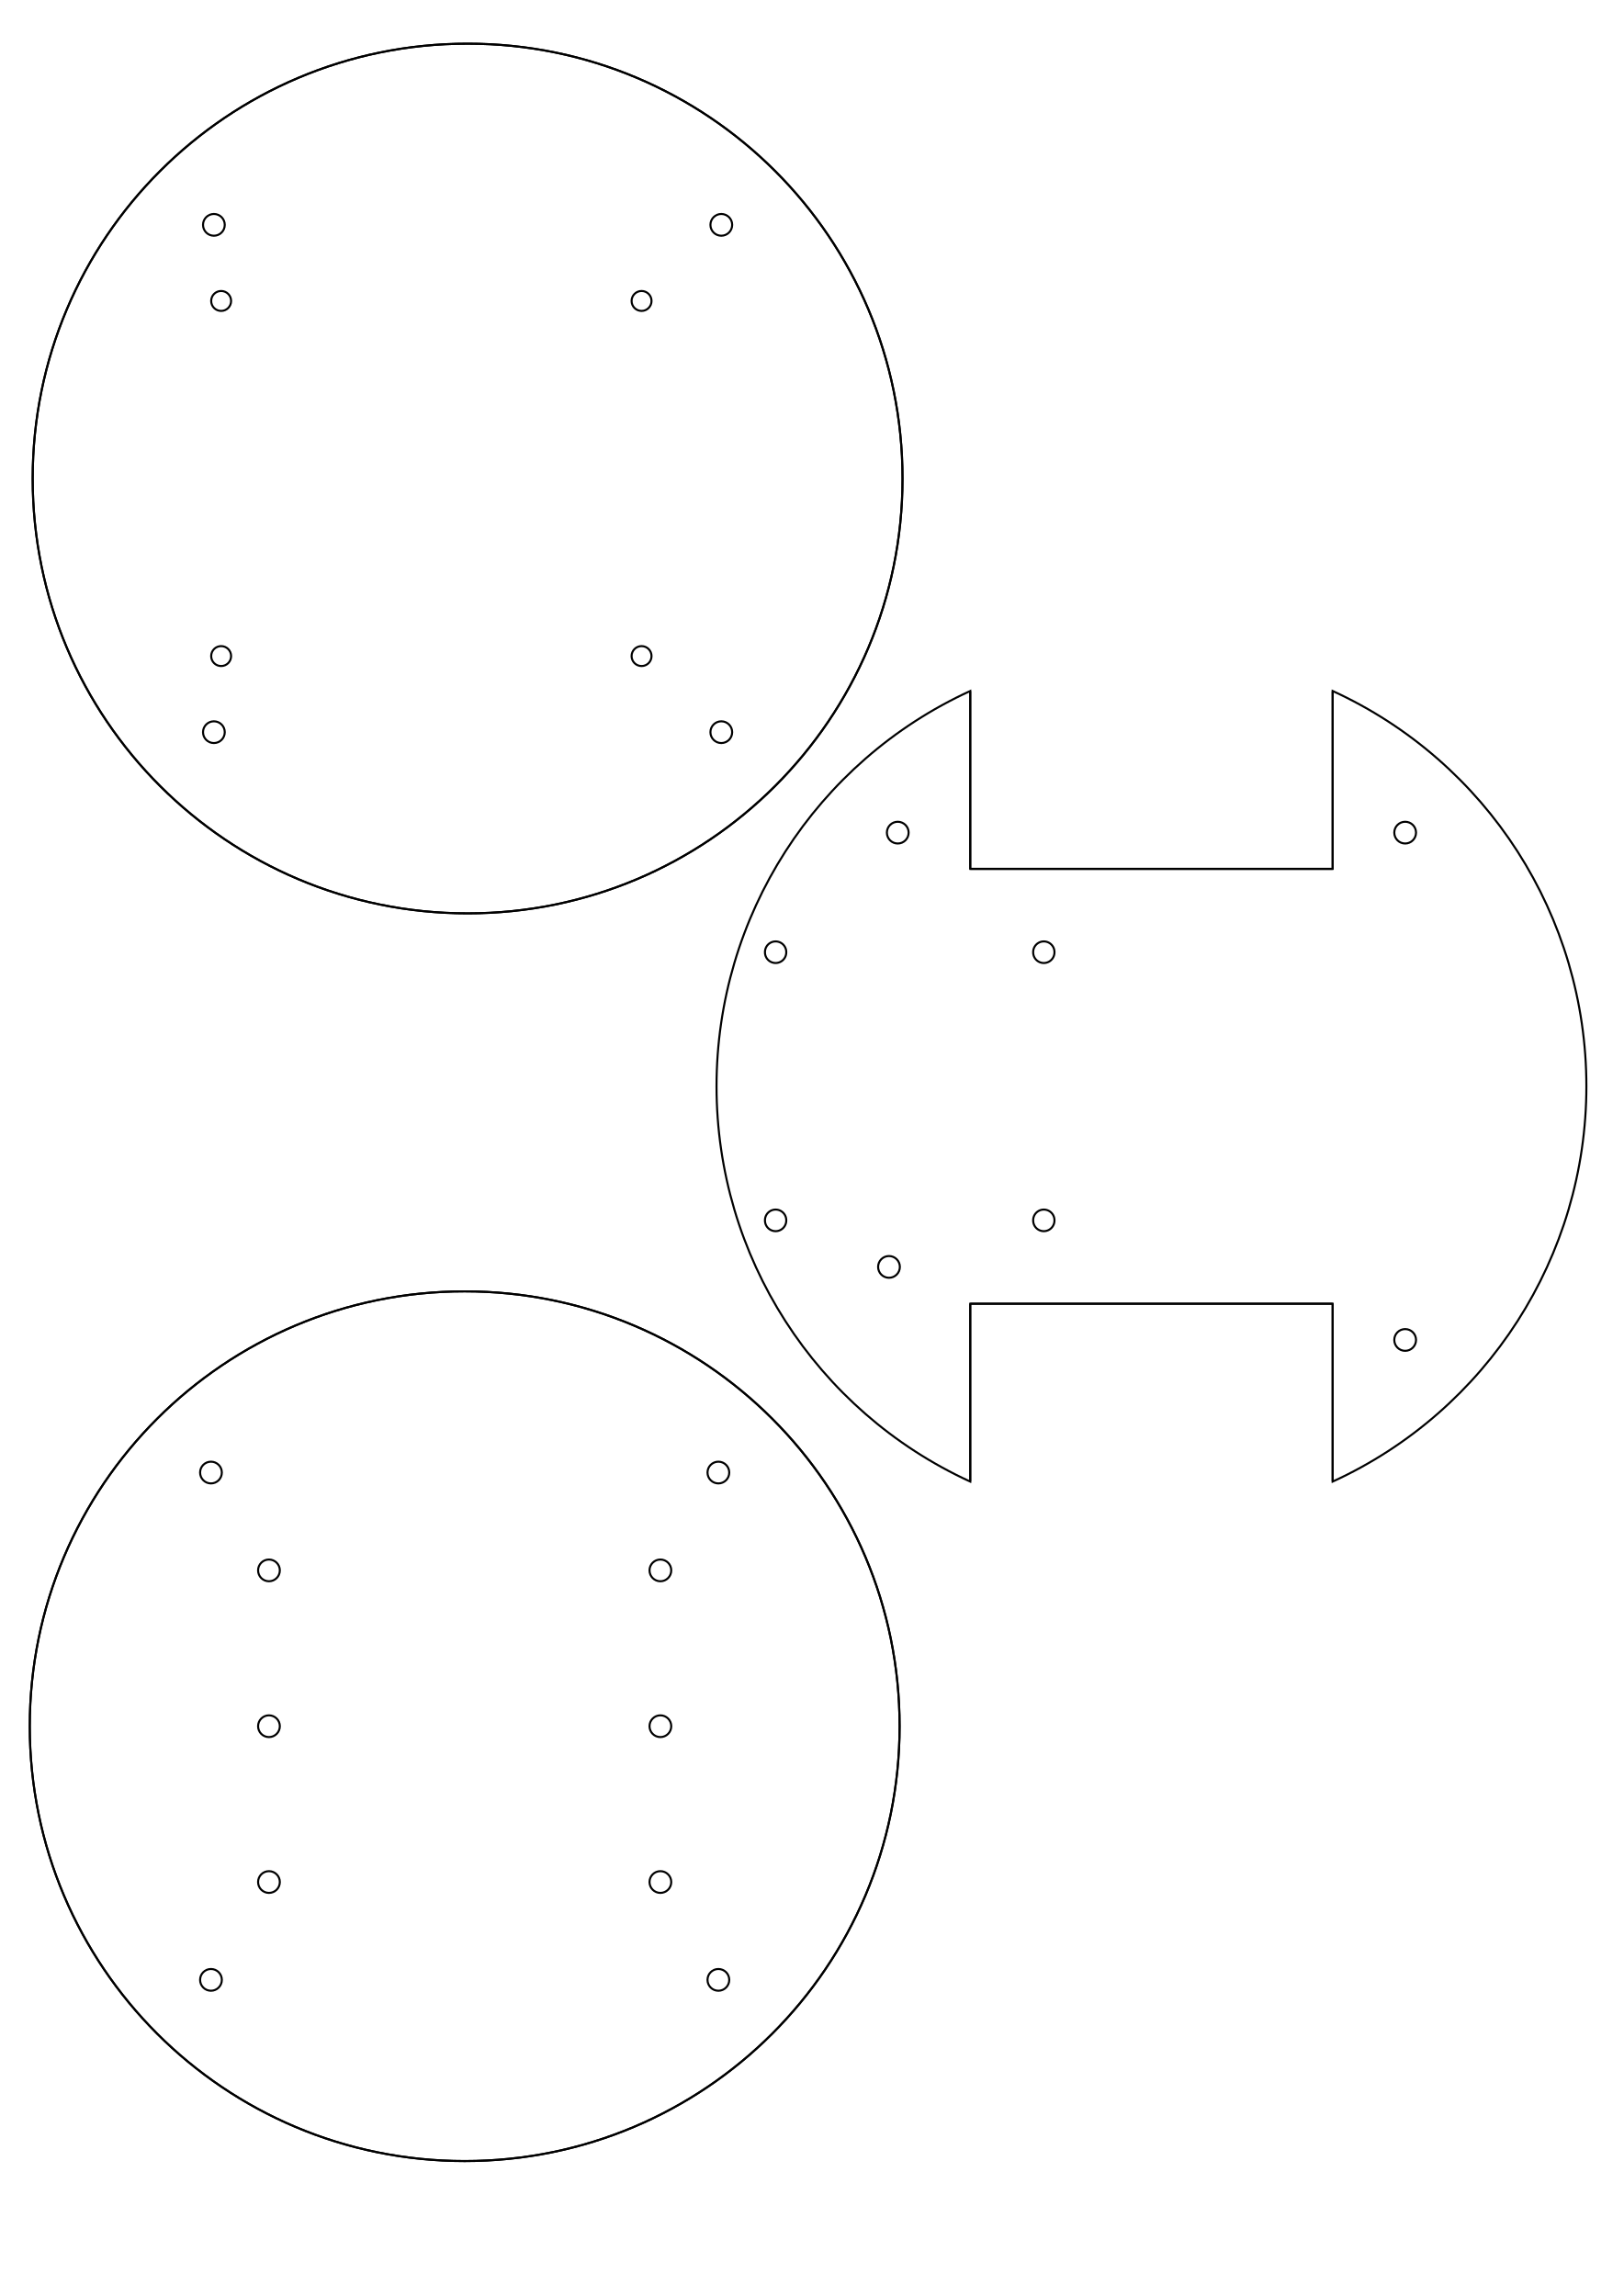
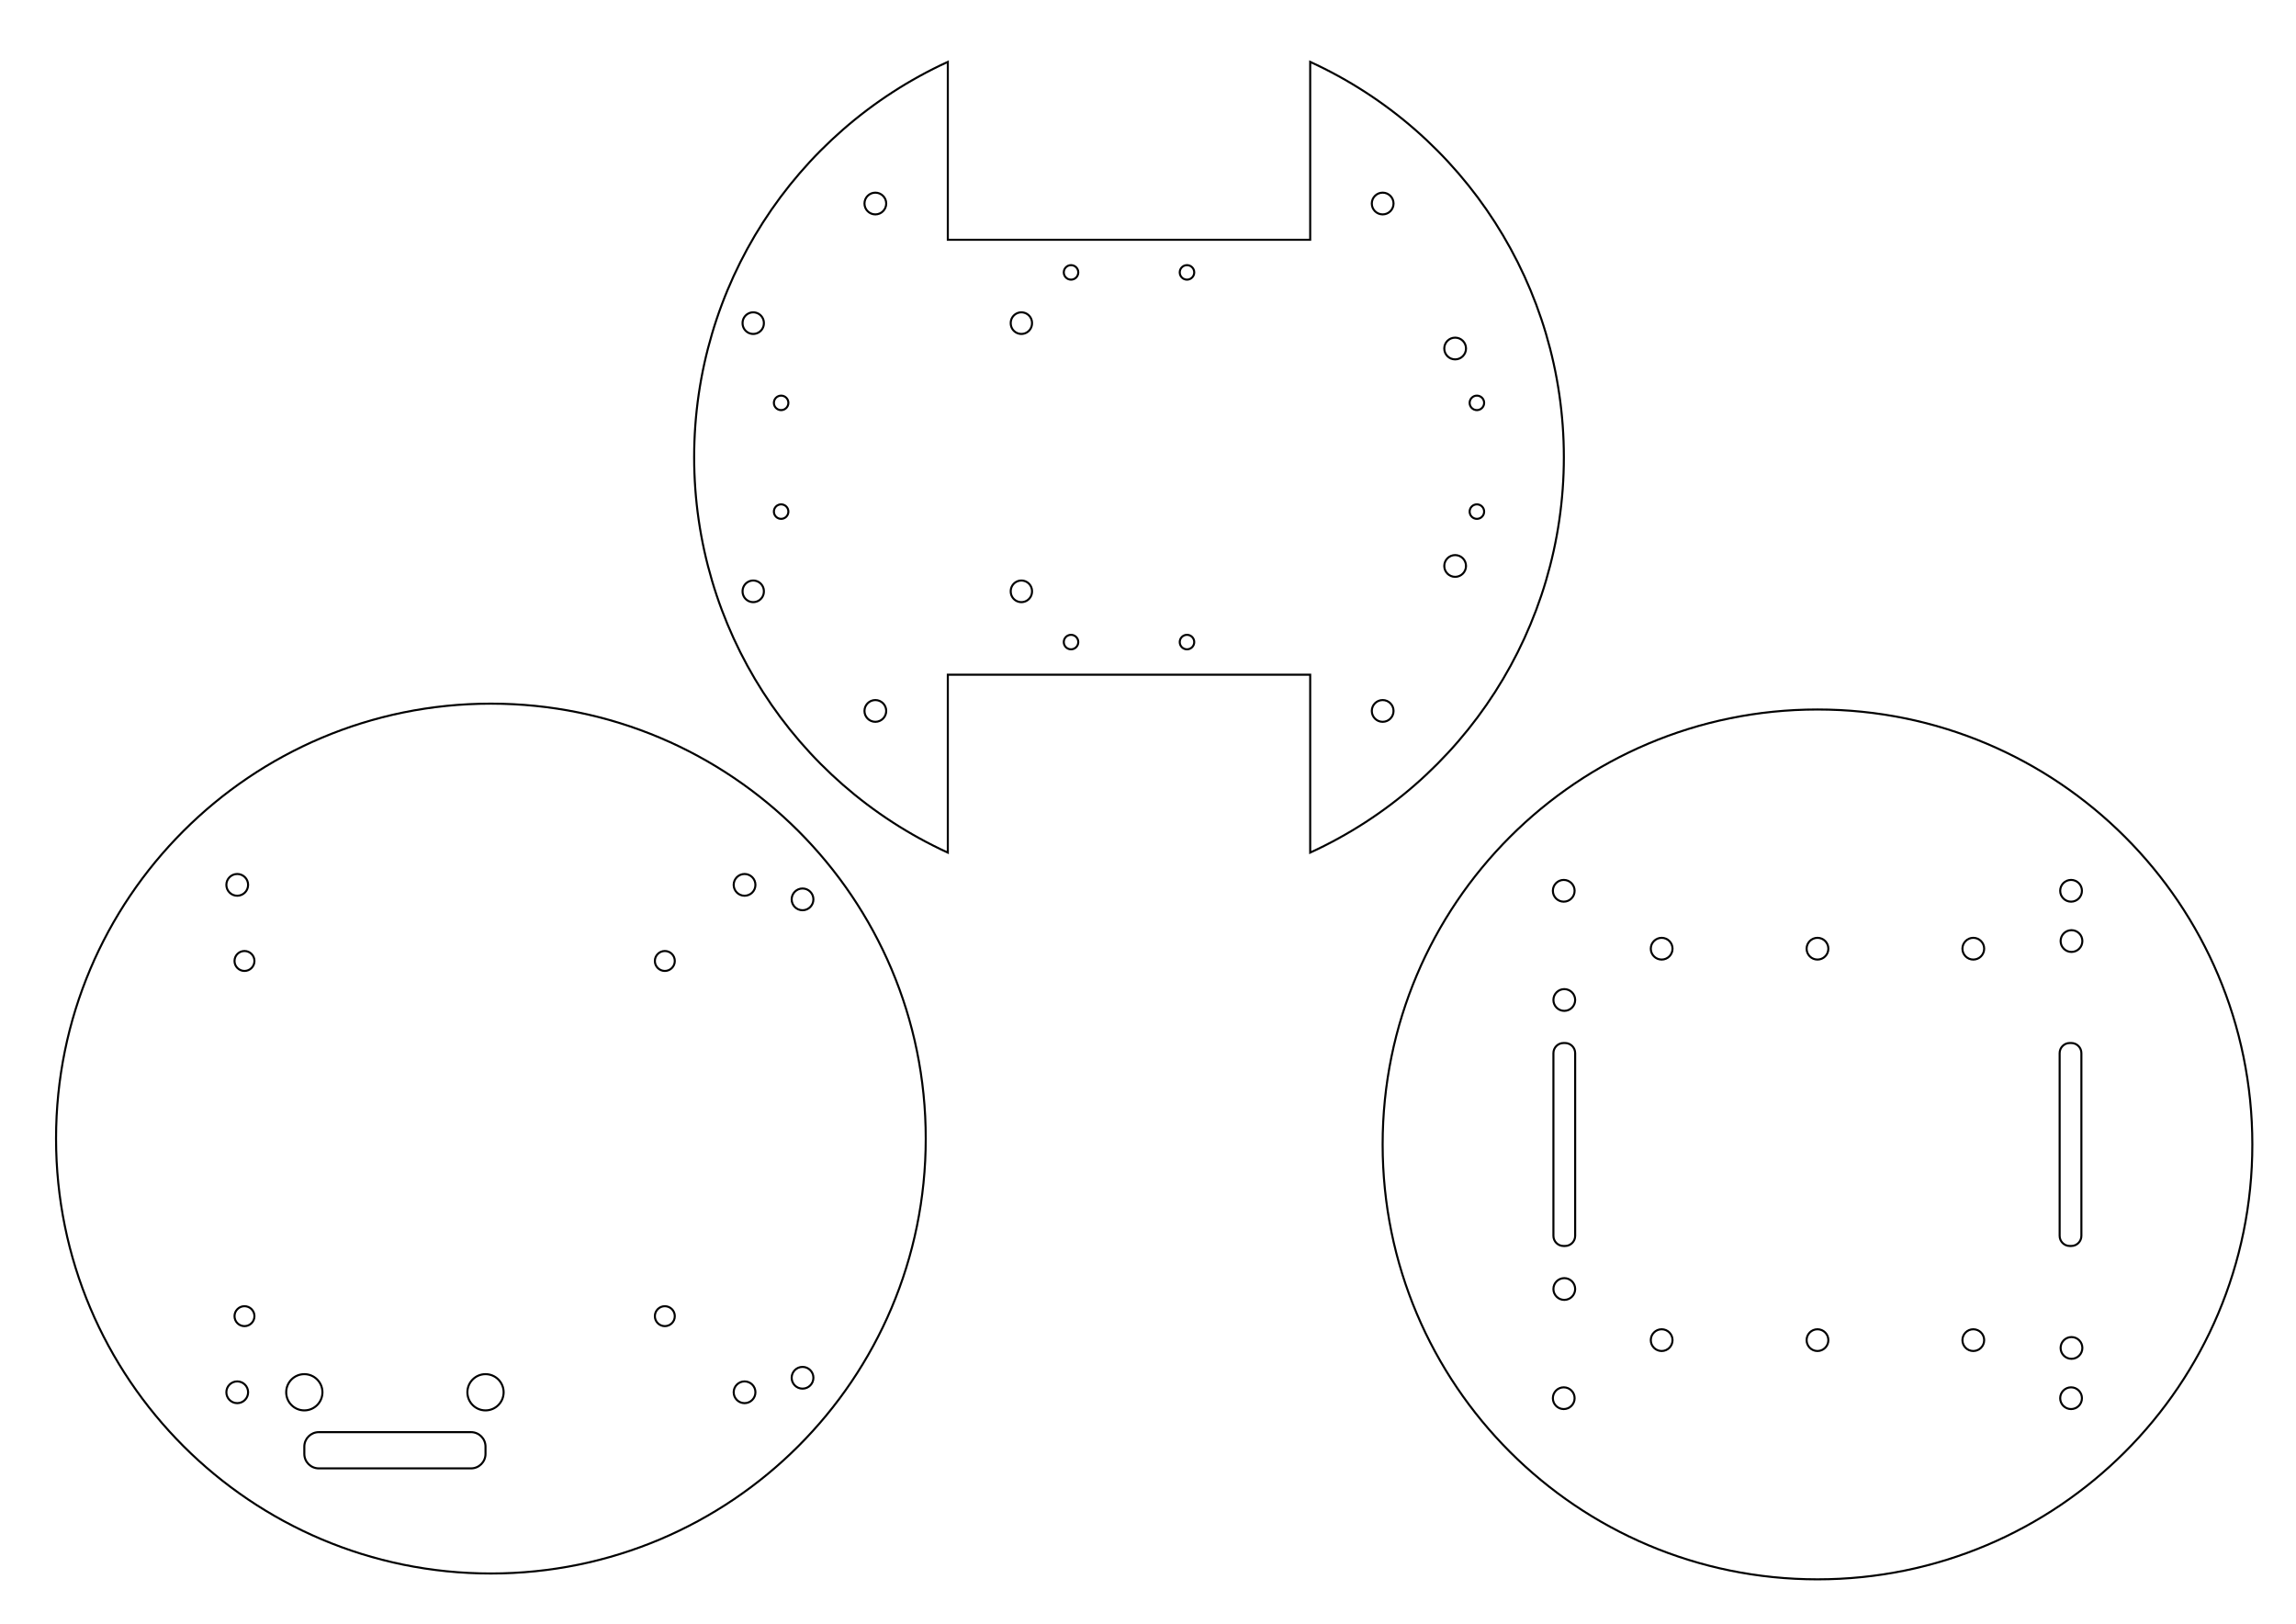
- <svg xmlns="http://www.w3.org/2000/svg" width="210mm" height="297mm" viewBox="0 0 210 297" version="1.1" id="svg8">
+ <svg xmlns="http://www.w3.org/2000/svg" width="297mm" height="210mm" viewBox="0 0 297 210" version="1.1" id="svg8">
  <defs id="defs2">
    <marker style="overflow:visible" refY="0.0" refX="0.0" orient="auto" id="DistanceX">
      <path id="path12" style="stroke:#000000; stroke-width:0.5" d="M 3,-3 L -3,3 M 0,-5 L  0,5" />
    </marker>
    <symbol id="*MODEL_SPACE" />
    <symbol id="*PAPER_SPACE" />
    <marker style="overflow:visible" refY="0.0" refX="0.0" orient="auto" id="DistanceX-1">
-       <path id="path82" style="stroke:#000000; stroke-width:0.5" d="M 3,-3 L -3,3 M 0,-5 L  0,5" />
-     </marker>
-     <symbol id="*MODEL_SPACE-7" />
-     <symbol id="*PAPER_SPACE-3" />
-     <marker style="overflow:visible" refY="0.0" refX="0.0" orient="auto" id="DistanceX-8">
-       <path id="path195" style="stroke:#000000; stroke-width:0.5" d="M 3,-3 L -3,3 M 0,-5 L  0,5" />
+       <path id="path91" style="stroke:#000000; stroke-width:0.5" d="M 3,-3 L -3,3 M 0,-5 L  0,5" />
    </marker>
    <symbol id="*MODEL_SPACE-3" />
-     <symbol id="*PAPER_SPACE-7" />
+     <symbol id="*PAPER_SPACE-2" />
+     <marker style="overflow:visible" refY="0.0" refX="0.0" orient="auto" id="DistanceX-6">
+       <path id="path155" style="stroke:#000000; stroke-width:0.5" d="M 3,-3 L -3,3 M 0,-5 L  0,5" />
+     </marker>
+     <symbol id="*MODEL_SPACE-5" />
+     <symbol id="*PAPER_SPACE-1" />
  </defs>
-   <g id="layer1">
-     <g id="g51" transform="matrix(0.2645833,0,0,0.2645833,80.13095,-166.6458)">
-       <path id="path19" style="fill:none;stroke:#000000" d="m 348.583,967.669 a 212.598,212.598 0 0 1 0,386.529 v -86.965 H 171.417 v 86.965 a 212.598,212.598 0 0 1 0,-386.529 v 86.965 h 177.165 z" />
-       <path id="path23" style="fill:none;stroke:#000000" d="m 171.417,1354.198 v -86.965" />
-       <path id="path25" style="fill:none;stroke:#000000" d="M 171.417,1267.233 H 348.583" />
-       <path id="path27" style="fill:none;stroke:#000000" d="m 348.583,1267.233 v 86.965" />
-       <path id="path29" style="fill:none;stroke:#000000" d="m 348.583,967.669 v 86.965" />
-       <path id="path31" style="fill:none;stroke:#000000" d="M 348.583,1054.634 H 171.417" />
-       <path id="path33" style="fill:none;stroke:#000000" d="M 171.417,1054.634 V 967.669" />
-       <path id="path35" style="fill:none;stroke:#000000" d="m 137.013,1249.235 a 5.315,5.315 0 1 0 -10.63,0 5.315,5.315 0 1 0 10.63,0 z" />
-       <path id="path37" style="fill:none;stroke:#000000" d="m 141.299,1036.918 a 5.315,5.315 0 1 0 -10.63,0 5.315,5.315 0 1 0 10.63,0 z" />
-       <path id="path39" style="fill:none;stroke:#000000" d="m 389.331,1036.918 a 5.315,5.315 0 1 0 -10.63,0 5.315,5.315 0 1 0 10.63,0 z" />
-       <path id="path41" style="fill:none;stroke:#000000" d="m 389.331,1284.949 a 5.315,5.315 0 1 0 -10.63,0 5.315,5.315 0 1 0 10.63,0 z" />
-       <path id="path43" style="fill:none;stroke:#000000" d="m 81.488,1095.382 a 5.209,5.209 0 1 0 -10.417,0 5.209,5.209 0 1 0 10.417,0 z" />
-       <path id="path45" style="fill:none;stroke:#000000" d="m 212.591,1095.382 a 5.209,5.209 0 1 0 -10.417,0 5.209,5.209 0 1 0 10.417,0 z" />
-       <path id="path47" style="fill:none;stroke:#000000" d="m 81.488,1226.485 a 5.209,5.209 0 1 0 -10.417,0 5.209,5.209 0 1 0 10.417,0 z" />
-       <path id="path49" style="fill:none;stroke:#000000" d="m 212.591,1226.485 a 5.209,5.209 0 1 0 -10.417,0 5.209,5.209 0 1 0 10.417,0 z" />
-       <g id="g109" transform="translate(-74.28571,-188.5714)">
-         <path id="path89" style="fill:none;stroke:#000000" d="m 212.598,1052.362 a 212.598,212.598 0 1 0 -425.197,0 212.598,212.598 0 1 0 425.197,0 z" />
-         <path id="path91" style="fill:none;stroke:#000000" d="m 212.598,1052.362 a 212.598,212.598 0 1 0 -425.197,0 212.598,212.598 0 1 0 425.197,0 z" />
-         <path id="path93" style="fill:none;stroke:#000000" d="m -118.701,928.346 a 5.315,5.315 0 1 0 -10.63,0 5.315,5.315 0 1 0 10.63,0 z" />
-         <path id="path95" style="fill:none;stroke:#000000" d="m 129.331,928.346 a 5.315,5.315 0 1 0 -10.63,0 5.315,5.315 0 1 0 10.63,0 z" />
-         <path id="path97" style="fill:none;stroke:#000000" d="m 129.331,1176.378 a 5.315,5.315 0 1 0 -10.63,0 5.315,5.315 0 1 0 10.63,0 z" />
-         <path id="path99" style="fill:none;stroke:#000000" d="m -118.701,1176.378 a 5.315,5.315 0 1 0 -10.63,0 5.315,5.315 0 1 0 10.63,0 z" />
-         <path id="path101" style="fill:none;stroke:#000000" d="m -115.6,1139.173 a 4.872,4.872 0 1 0 -9.744,0 4.872,4.872 0 1 0 9.744,0 z" />
-         <path id="path103" style="fill:none;stroke:#000000" d="m 89.911,1139.173 a 4.872,4.872 0 1 0 -9.744,0 4.872,4.872 0 1 0 9.744,0 z" />
-         <path id="path105" style="fill:none;stroke:#000000" d="m 89.911,965.551 a 4.872,4.872 0 1 0 -9.744,0 4.872,4.872 0 1 0 9.744,0 z" />
-         <path id="path107" style="fill:none;stroke:#000000" d="m -115.6,965.551 a 4.872,4.872 0 1 0 -9.744,0 4.872,4.872 0 1 0 9.744,0 z" />
-       </g>
-       <g id="g228" transform="translate(-71.42857,457.1429)">
-         <path id="path202" style="fill:none;stroke:#000000" d="m 208.313,1016.648 a 212.598,212.598 0 1 0 -425.197,0 212.598,212.598 0 1 0 425.197,0 z" />
-         <path id="path204" style="fill:none;stroke:#000000" d="m 208.313,1016.648 a 212.598,212.598 0 1 0 -425.197,0 212.598,212.598 0 1 0 425.197,0 z" />
-         <path id="path206" style="fill:none;stroke:#000000" d="m -122.987,1140.664 a 5.315,5.315 0 1 0 -10.63,0 5.315,5.315 0 1 0 10.63,0 z" />
-         <path id="path210" style="fill:none;stroke:#000000" d="m -122.987,892.632 a 5.315,5.315 0 1 0 -10.63,0 5.315,5.315 0 1 0 10.63,0 z" />
-         <path id="path212" style="fill:none;stroke:#000000" d="m 125.045,1140.664 a 5.315,5.315 0 1 0 -10.63,0 5.315,5.315 0 1 0 10.63,0 z" />
-         <path id="path214" style="fill:none;stroke:#000000" d="m 125.045,892.632 a 5.315,5.315 0 1 0 -10.63,0 5.315,5.315 0 1 0 10.63,0 z" />
-         <path id="path216" style="fill:none;stroke:#000000" d="m -94.64,940.467 a 5.315,5.315 0 1 0 -10.63,0 5.315,5.315 0 1 0 10.63,0 z" />
-         <path id="path218" style="fill:none;stroke:#000000" d="m -94.64,1016.648 a 5.315,5.315 0 1 0 -10.63,0 5.315,5.315 0 1 0 10.63,0 z" />
-         <path id="path220" style="fill:none;stroke:#000000" d="m -94.64,1092.829 a 5.315,5.315 0 1 0 -10.63,0 5.315,5.315 0 1 0 10.63,0 z" />
-         <path id="path222" style="fill:none;stroke:#000000" d="m 96.699,1092.829 a 5.315,5.315 0 1 0 -10.63,0 5.315,5.315 0 1 0 10.63,0 z" />
-         <path id="path224" style="fill:none;stroke:#000000" d="m 96.699,1016.648 a 5.315,5.315 0 1 0 -10.63,0 5.315,5.315 0 1 0 10.63,0 z" />
-         <path id="path226" style="fill:none;stroke:#000000" d="m 96.699,940.467 a 5.315,5.315 0 1 0 -10.63,0 5.315,5.315 0 1 0 10.63,0 z" />
-       </g>
+   <g id="layer1" transform="translate(0,-87)">
+     <g id="g57" transform="matrix(0.2645833,0,0,0.2645833,146.0431,-132.3013)">
+       <path id="path19" style="fill:none;stroke:#000000" d="m 88.583,859.098 a 212.598,212.598 0 0 1 0,386.529 v -86.965 H -88.583 v 86.965 a 212.598,212.598 0 0 1 0,-386.529 v 86.965 H 88.583 Z" />
+       <path id="path21" style="fill:none;stroke:#000000" d="m -118.701,1176.378 a 5.315,5.315 0 1 0 -10.63,0 5.315,5.315 0 1 0 10.63,0 z" />
+       <path id="path23" style="fill:none;stroke:#000000" d="m -118.701,928.346 a 5.315,5.315 0 1 0 -10.63,0 5.315,5.315 0 1 0 10.63,0 z" />
+       <path id="path25" style="fill:none;stroke:#000000" d="m 129.331,928.346 a 5.315,5.315 0 1 0 -10.63,0 5.315,5.315 0 1 0 10.63,0 z" />
+       <path id="path27" style="fill:none;stroke:#000000" d="m 129.331,1176.378 a 5.315,5.315 0 1 0 -10.63,0 5.315,5.315 0 1 0 10.63,0 z" />
+       <path id="path29" style="fill:none;stroke:#000000" d="m -178.512,986.811 a 5.209,5.209 0 1 0 -10.417,0 5.209,5.209 0 1 0 10.417,0 z" />
+       <path id="path31" style="fill:none;stroke:#000000" d="m -47.409,986.811 a 5.209,5.209 0 1 0 -10.417,0 5.209,5.209 0 1 0 10.417,0 z" />
+       <path id="path33" style="fill:none;stroke:#000000" d="m -178.512,1117.913 a 5.209,5.209 0 1 0 -10.417,0 5.209,5.209 0 1 0 10.417,0 z" />
+       <path id="path35" style="fill:none;stroke:#000000" d="m -47.409,1117.913 a 5.209,5.209 0 1 0 -10.417,0 5.209,5.209 0 1 0 10.417,0 z" />
+       <path id="path37" style="fill:none;stroke:#000000" d="m -24.803,962.008 a 3.543,3.543 0 1 0 -7.087,0 3.543,3.543 0 1 0 7.087,0 z" />
+       <path id="path39" style="fill:none;stroke:#000000" d="m 31.89,962.008 a 3.543,3.543 0 1 0 -7.087,0 3.543,3.543 0 1 0 7.087,0 z" />
+       <path id="path41" style="fill:none;stroke:#000000" d="m 31.89,1142.716 a 3.543,3.543 0 1 0 -7.087,0 3.543,3.543 0 1 0 7.087,0 z" />
+       <path id="path43" style="fill:none;stroke:#000000" d="m -24.803,1142.716 a 3.543,3.543 0 1 0 -7.087,0 3.543,3.543 0 1 0 7.087,0 z" />
+       <path id="path45" style="fill:none;stroke:#000000" d="m 164.764,999.213 a 5.315,5.315 0 1 0 -10.63,0 5.315,5.315 0 1 0 10.63,0 z" />
+       <path id="path47" style="fill:none;stroke:#000000" d="m 164.764,1105.512 a 5.315,5.315 0 1 0 -10.63,0 5.315,5.315 0 1 0 10.63,0 z" />
+       <path id="path49" style="fill:none;stroke:#000000" d="m -166.535,1078.937 a 3.543,3.543 0 1 0 -7.087,0 3.543,3.543 0 1 0 7.087,0 z" />
+       <path id="path51" style="fill:none;stroke:#000000" d="m -166.535,1025.787 a 3.543,3.543 0 1 0 -7.087,0 3.543,3.543 0 1 0 7.087,0 z" />
+       <path id="path53" style="fill:none;stroke:#000000" d="m 173.622,1025.787 a 3.543,3.543 0 1 0 -7.087,0 3.543,3.543 0 1 0 7.087,0 z" />
+       <path id="path55" style="fill:none;stroke:#000000" d="m 173.622,1078.937 a 3.543,3.543 0 1 0 -7.087,0 3.543,3.543 0 1 0 7.087,0 z" />
+     </g>
+     <g id="g126" transform="matrix(0.2645833,0,0,0.2645833,63.5,-44.18154)">
+       <path id="path98" style="fill:none;stroke:#000000" d="m 212.598,1052.362 a 212.598,212.598 0 1 0 -425.197,0 212.598,212.598 0 1 0 425.197,0 z" />
+       <path id="path100" style="fill:none;stroke:#000000" d="m -118.701,928.346 a 5.315,5.315 0 1 0 -10.63,0 5.315,5.315 0 1 0 10.63,0 z" />
+       <path id="path102" style="fill:none;stroke:#000000" d="m 129.331,928.346 a 5.315,5.315 0 1 0 -10.63,0 5.315,5.315 0 1 0 10.63,0 z" />
+       <path id="path104" style="fill:none;stroke:#000000" d="m 129.331,1176.378 a 5.315,5.315 0 1 0 -10.63,0 5.315,5.315 0 1 0 10.63,0 z" />
+       <path id="path106" style="fill:none;stroke:#000000" d="m -118.701,1176.378 a 5.315,5.315 0 1 0 -10.63,0 5.315,5.315 0 1 0 10.63,0 z" />
+       <path id="path108" style="fill:none;stroke:#000000" d="m -115.6,1139.173 a 4.872,4.872 0 1 0 -9.744,0 4.872,4.872 0 1 0 9.744,0 z" />
+       <path id="path110" style="fill:none;stroke:#000000" d="m 89.911,1139.173 a 4.872,4.872 0 1 0 -9.744,0 4.872,4.872 0 1 0 9.744,0 z" />
+       <path id="path112" style="fill:none;stroke:#000000" d="m 89.911,965.551 a 4.872,4.872 0 1 0 -9.744,0 4.872,4.872 0 1 0 9.744,0 z" />
+       <path id="path114" style="fill:none;stroke:#000000" d="m -115.6,965.551 a 4.872,4.872 0 1 0 -9.744,0 4.872,4.872 0 1 0 9.744,0 z" />
+       <path id="path116" style="fill:none;stroke:#000000" d="m -9.719,1213.583 h -74.409 a 7.087,7.087 0 0 1 -7.087,-7.087 v -3.543 a 7.087,7.087 0 0 1 7.087,-7.087 h 74.409 a 7.087,7.087 0 0 1 7.087,7.087 v 3.543 a 7.087,7.087 0 0 1 -7.087,7.087 z" />
+       <path id="path118" style="fill:none;stroke:#000000" d="m -82.357,1176.378 a 8.858,8.858 0 1 0 -17.717,0 8.858,8.858 0 1 0 17.717,0 z" />
+       <path id="path120" style="fill:none;stroke:#000000" d="m 6.226,1176.378 a 8.858,8.858 0 1 0 -17.717,0 8.858,8.858 0 1 0 17.717,0 z" />
+       <path id="path122" style="fill:none;stroke:#000000" d="m 157.677,1169.291 a 5.315,5.315 0 1 0 -10.63,0 5.315,5.315 0 1 0 10.63,0 z" />
+       <path id="path124" style="fill:none;stroke:#000000" d="m 157.677,935.433 a 5.315,5.315 0 1 0 -10.63,0 5.315,5.315 0 1 0 10.63,0 z" />
+     </g>
+     <g id="g196" transform="matrix(0.2645833,0,0,0.2645833,235.0908,-43.41509)">
+       <path id="path162" style="fill:none;stroke:#000000" d="m 212.638,1052.322 a 212.598,212.598 0 1 0 -425.197,0 212.598,212.598 0 1 0 425.197,0 z" />
+       <path id="path164" style="fill:none;stroke:#000000" d="m 129.331,928.346 a 5.315,5.315 0 1 0 -10.63,0 5.315,5.315 0 1 0 10.63,0 z" />
+       <path id="path166" style="fill:none;stroke:#000000" d="m 129.331,1176.378 a 5.315,5.315 0 1 0 -10.63,0 5.315,5.315 0 1 0 10.63,0 z" />
+       <path id="path168" style="fill:none;stroke:#000000" d="m -118.701,1176.378 a 5.315,5.315 0 1 0 -10.63,0 5.315,5.315 0 1 0 10.63,0 z" />
+       <path id="path170" style="fill:none;stroke:#000000" d="m -118.701,928.346 a 5.315,5.315 0 1 0 -10.63,0 5.315,5.315 0 1 0 10.63,0 z" />
+       <path id="path172" style="fill:none;stroke:#000000" d="m 81.535,956.653 a 5.315,5.315 0 1 0 -10.63,0 5.315,5.315 0 1 0 10.63,0 z" />
+       <path id="path174" style="fill:none;stroke:#000000" d="m 5.354,956.653 a 5.315,5.315 0 1 0 -10.63,0 5.315,5.315 0 1 0 10.63,0 z" />
+       <path id="path176" style="fill:none;stroke:#000000" d="m -70.827,956.653 a 5.315,5.315 0 1 0 -10.63,0 5.315,5.315 0 1 0 10.63,0 z" />
+       <path id="path178" style="fill:none;stroke:#000000" d="m 81.535,1147.992 a 5.315,5.315 0 1 0 -10.63,0 5.315,5.315 0 1 0 10.63,0 z" />
+       <path id="path180" style="fill:none;stroke:#000000" d="m 5.354,1147.992 a 5.315,5.315 0 1 0 -10.63,0 5.315,5.315 0 1 0 10.63,0 z" />
+       <path id="path182" style="fill:none;stroke:#000000" d="m -70.827,1147.992 a 5.315,5.315 0 1 0 -10.63,0 5.315,5.315 0 1 0 10.63,0 z" />
+       <path id="path184" style="fill:none;stroke:#000000" d="m 129.539,952.915 a 5.315,5.315 0 1 0 -10.63,0 5.315,5.315 0 1 0 10.63,0 z" />
+       <path id="path186" style="fill:none;stroke:#000000" d="m -118.434,981.719 a 5.315,5.315 0 1 0 -10.63,0 5.315,5.315 0 1 0 10.63,0 z" />
+       <path id="path188" style="fill:none;stroke:#000000" d="m -118.434,1123.005 a 5.315,5.315 0 1 0 -10.63,0 5.315,5.315 0 1 0 10.63,0 z" />
+       <path id="path190" style="fill:none;stroke:#000000" d="m 129.539,1151.81 a 5.315,5.315 0 1 0 -10.63,0 5.315,5.315 0 1 0 10.63,0 z" />
+       <path id="path192" style="fill:none;stroke:#000000" d="m -123.394,1002.756 h -0.709 a 4.961,4.961 0 0 0 -4.961,4.961 v 89.291 a 4.961,4.961 0 0 0 4.961,4.961 h 0.709 a 4.961,4.961 0 0 0 4.961,-4.961 v -89.291 a 4.961,4.961 0 0 0 -4.961,-4.961 z" />
+       <path id="path194" style="fill:none;stroke:#000000" d="m 129.064,1007.716 v 89.291 a 4.961,4.961 0 0 1 -4.961,4.961 h -0.709 a 4.961,4.961 0 0 1 -4.961,-4.961 v -89.291 a 4.961,4.961 0 0 1 4.961,-4.961 h 0.709 a 4.961,4.961 0 0 1 4.961,4.961 z" />
    </g>
  </g>
</svg>
